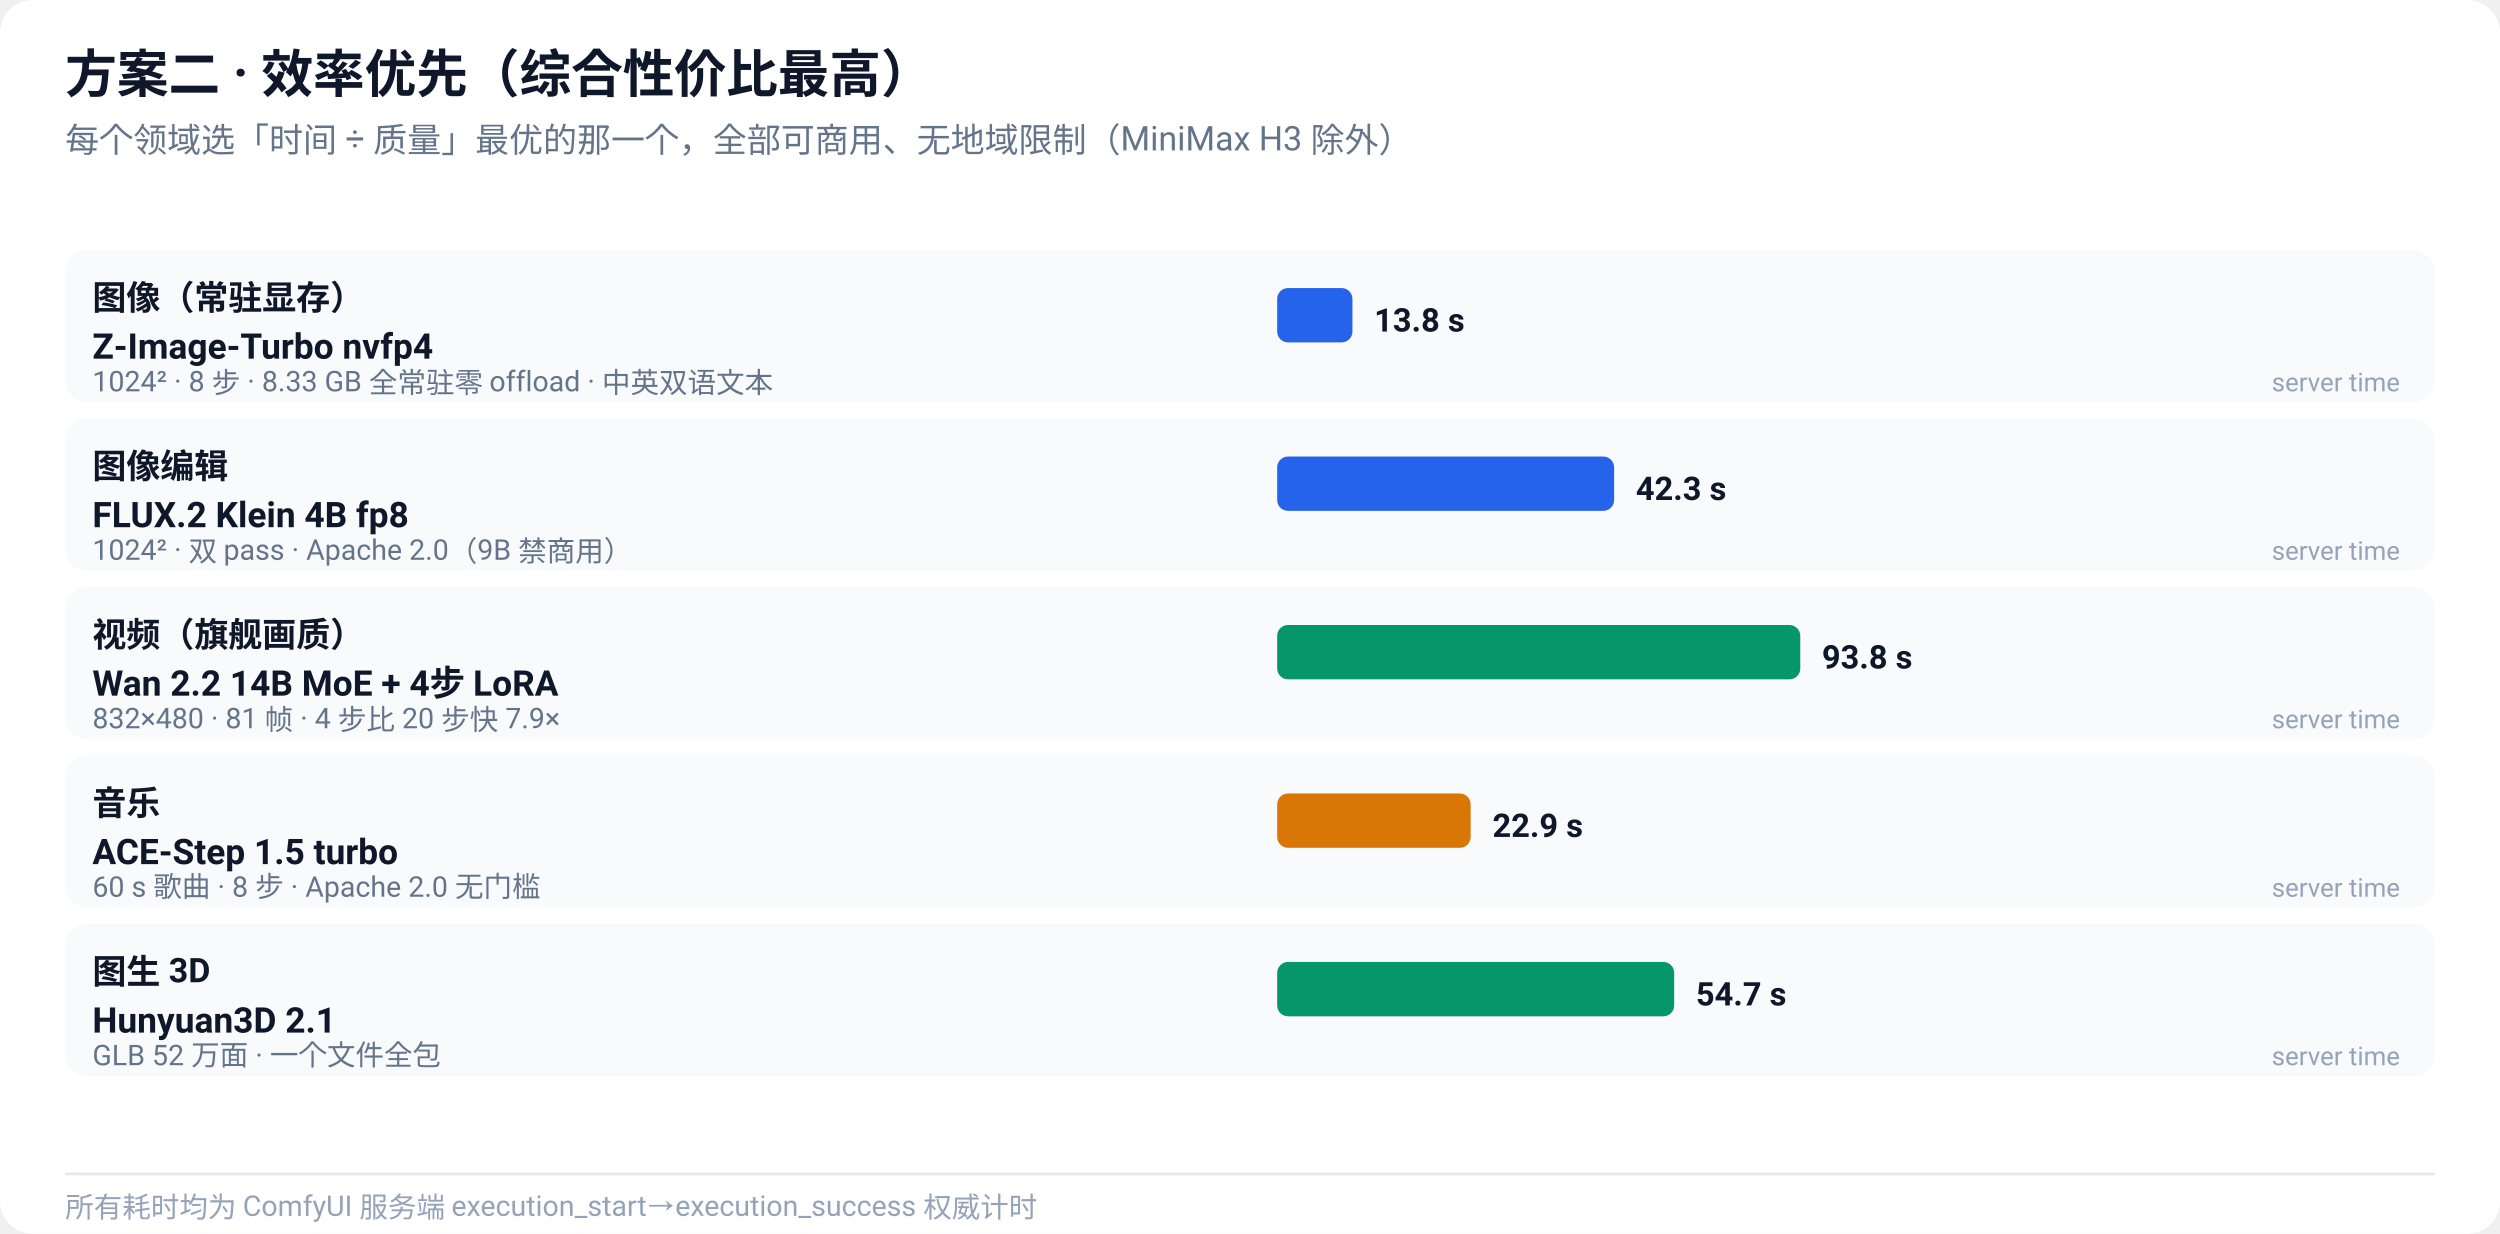
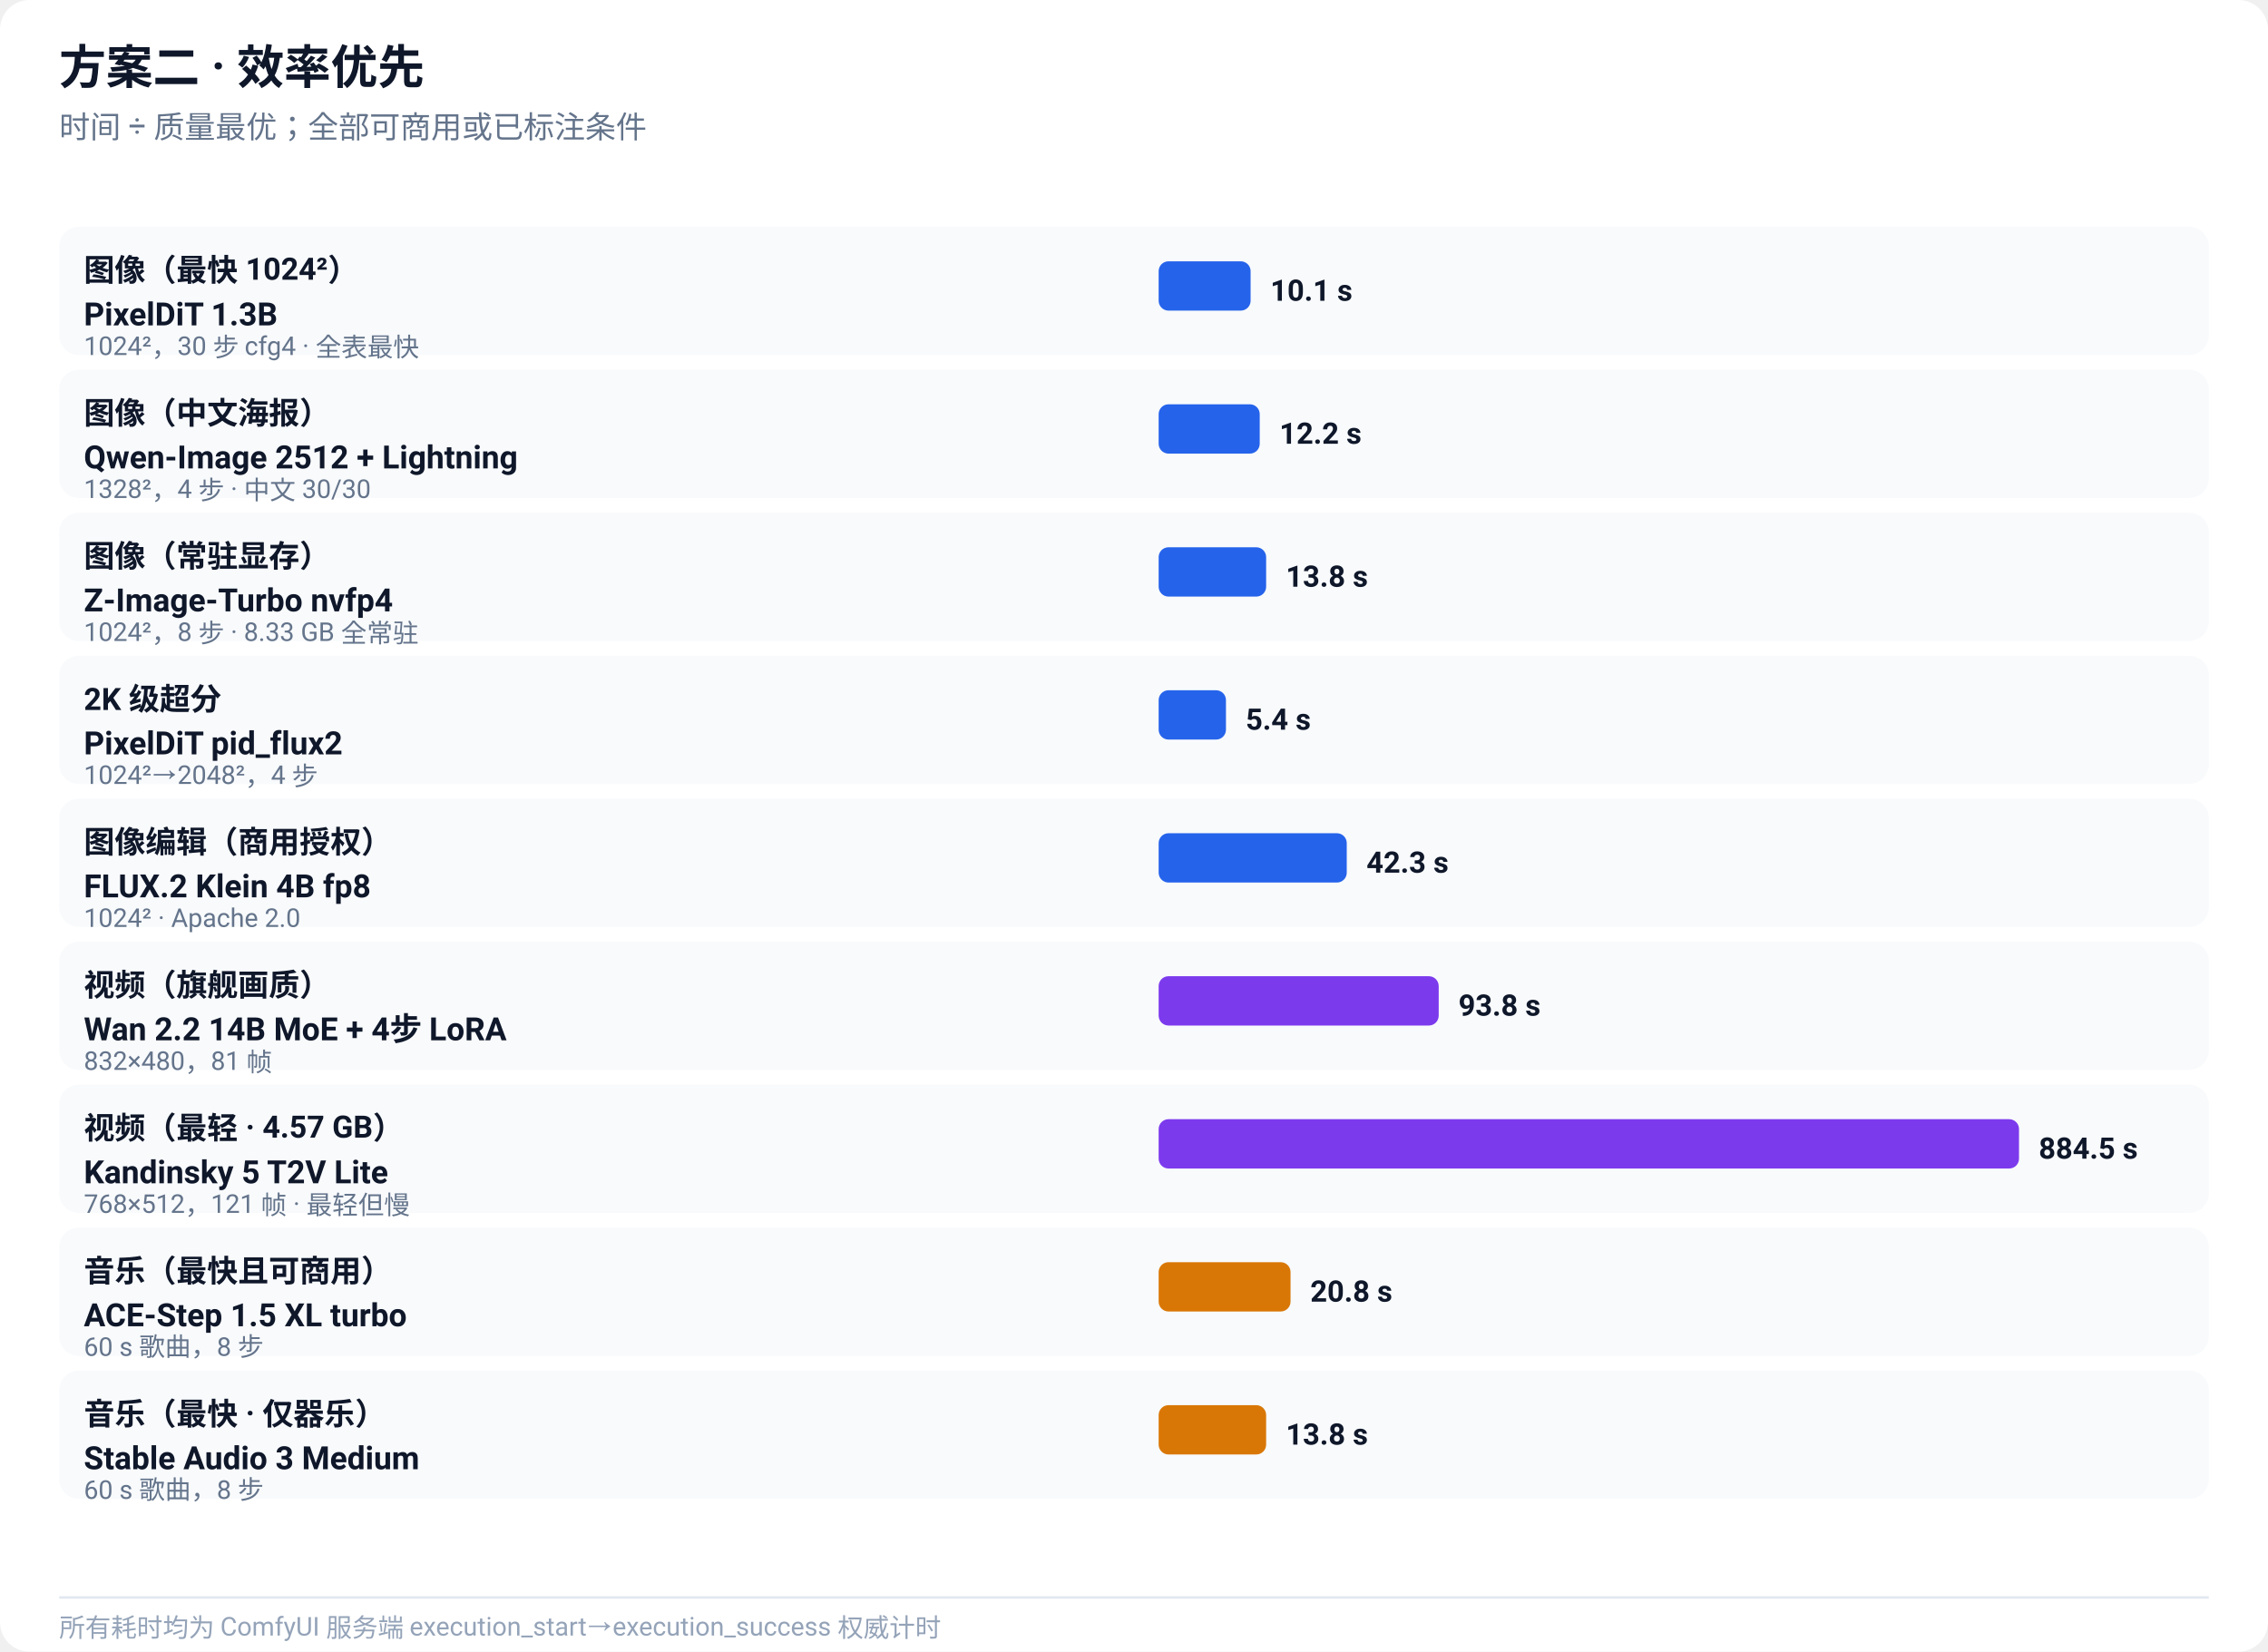
- <svg xmlns="http://www.w3.org/2000/svg" viewBox="0 0 920 454" width="920" height="454" role="img" aria-label="方案二 · 效率优先（综合性价比最高）">
-   <rect x="0.0" y="0.0" width="920.0" height="454.0" rx="12" fill="#ffffff" />
-   <text x="24" y="34" font-family="-apple-system,'Segoe UI',Roboto,Helvetica,Arial,sans-serif" font-size="19" fill="#0f172a" font-weight="700">方案二 · 效率优先（综合性价比最高）</text>
-   <text x="24" y="56" font-family="-apple-system,'Segoe UI',Roboto,Helvetica,Arial,sans-serif" font-size="12.5" fill="#64748b">每个领域选「时间 ÷ 质量」最优的那一个，全部可商用、无地域限制（MiniMax H3 除外）</text>
-   <rect x="24.0" y="92.0" width="872.0" height="56.0" rx="8" fill="#f8fafc" />
-   <text x="34" y="114" font-family="-apple-system,'Segoe UI',Roboto,Helvetica,Arial,sans-serif" font-size="12.5" fill="#0f172a" font-weight="700">图像（常驻显存）</text>
-   <text x="34" y="132" font-family="-apple-system,'Segoe UI',Roboto,Helvetica,Arial,sans-serif" font-size="13" fill="#0f172a" font-weight="600">Z-Image-Turbo nvfp4</text>
-   <text x="34" y="144" font-family="-apple-system,'Segoe UI',Roboto,Helvetica,Arial,sans-serif" font-size="10.5" fill="#64748b">1024² · 8 步 · 8.33 GB 全常驻零 offload · 中英双语文本</text>
-   <rect x="470.0" y="106.0" width="27.7" height="20.0" rx="4" fill="#2563eb" />
-   <text x="505.69" y="122" font-family="-apple-system,'Segoe UI',Roboto,Helvetica,Arial,sans-serif" font-size="12" fill="#0f172a" font-weight="700">13.8 s</text>
-   <text x="836" y="144" font-family="-apple-system,'Segoe UI',Roboto,Helvetica,Arial,sans-serif" font-size="9.5" fill="#94a3b8">server time</text>
-   <rect x="24.0" y="154.0" width="872.0" height="56.0" rx="8" fill="#f8fafc" />
-   <text x="34" y="176" font-family="-apple-system,'Segoe UI',Roboto,Helvetica,Arial,sans-serif" font-size="12.5" fill="#0f172a" font-weight="700">图像编辑</text>
-   <text x="34" y="194" font-family="-apple-system,'Segoe UI',Roboto,Helvetica,Arial,sans-serif" font-size="13" fill="#0f172a" font-weight="600">FLUX.2 Klein 4B fp8</text>
-   <text x="34" y="206" font-family="-apple-system,'Segoe UI',Roboto,Helvetica,Arial,sans-serif" font-size="10.5" fill="#64748b">1024² · 双 pass · Apache 2.0（9B 禁商用）</text>
-   <rect x="470.0" y="168.0" width="124.0" height="20.0" rx="4" fill="#2563eb" />
-   <text x="601.989" y="184" font-family="-apple-system,'Segoe UI',Roboto,Helvetica,Arial,sans-serif" font-size="12" fill="#0f172a" font-weight="700">42.3 s</text>
-   <text x="836" y="206" font-family="-apple-system,'Segoe UI',Roboto,Helvetica,Arial,sans-serif" font-size="9.5" fill="#94a3b8">server time</text>
-   <rect x="24.0" y="216.0" width="872.0" height="56.0" rx="8" fill="#f8fafc" />
-   <text x="34" y="238" font-family="-apple-system,'Segoe UI',Roboto,Helvetica,Arial,sans-serif" font-size="12.5" fill="#0f172a" font-weight="700">视频（旗舰画质）</text>
-   <text x="34" y="256" font-family="-apple-system,'Segoe UI',Roboto,Helvetica,Arial,sans-serif" font-size="13" fill="#0f172a" font-weight="600">Wan 2.2 14B MoE + 4步 LoRA</text>
-   <text x="34" y="268" font-family="-apple-system,'Segoe UI',Roboto,Helvetica,Arial,sans-serif" font-size="10.5" fill="#64748b">832×480 · 81 帧 · 4 步比 20 步快 7.9×</text>
-   <rect x="470.0" y="230.0" width="192.5" height="20.0" rx="4" fill="#059669" />
-   <text x="670.456" y="246" font-family="-apple-system,'Segoe UI',Roboto,Helvetica,Arial,sans-serif" font-size="12" fill="#0f172a" font-weight="700">93.8 s</text>
-   <text x="836" y="268" font-family="-apple-system,'Segoe UI',Roboto,Helvetica,Arial,sans-serif" font-size="9.5" fill="#94a3b8">server time</text>
-   <rect x="24.0" y="278.0" width="872.0" height="56.0" rx="8" fill="#f8fafc" />
-   <text x="34" y="300" font-family="-apple-system,'Segoe UI',Roboto,Helvetica,Arial,sans-serif" font-size="12.5" fill="#0f172a" font-weight="700">音乐</text>
-   <text x="34" y="318" font-family="-apple-system,'Segoe UI',Roboto,Helvetica,Arial,sans-serif" font-size="13" fill="#0f172a" font-weight="600">ACE-Step 1.5 turbo</text>
-   <text x="34" y="330" font-family="-apple-system,'Segoe UI',Roboto,Helvetica,Arial,sans-serif" font-size="10.5" fill="#64748b">60 s 歌曲 · 8 步 · Apache 2.0 无门槛</text>
-   <rect x="470.0" y="292.0" width="71.2" height="20.0" rx="4" fill="#d97706" />
-   <text x="549.232" y="308" font-family="-apple-system,'Segoe UI',Roboto,Helvetica,Arial,sans-serif" font-size="12" fill="#0f172a" font-weight="700">22.9 s</text>
-   <text x="836" y="330" font-family="-apple-system,'Segoe UI',Roboto,Helvetica,Arial,sans-serif" font-size="9.5" fill="#94a3b8">server time</text>
-   <rect x="24.0" y="340.0" width="872.0" height="56.0" rx="8" fill="#f8fafc" />
-   <text x="34" y="362" font-family="-apple-system,'Segoe UI',Roboto,Helvetica,Arial,sans-serif" font-size="12.5" fill="#0f172a" font-weight="700">图生 3D</text>
-   <text x="34" y="380" font-family="-apple-system,'Segoe UI',Roboto,Helvetica,Arial,sans-serif" font-size="13" fill="#0f172a" font-weight="600">Hunyuan3D 2.1</text>
-   <text x="34" y="392" font-family="-apple-system,'Segoe UI',Roboto,Helvetica,Arial,sans-serif" font-size="10.5" fill="#64748b">GLB 52 万面 · 一个文件全包</text>
-   <rect x="470.0" y="354.0" width="146.1" height="20.0" rx="4" fill="#059669" />
-   <text x="624.091" y="370" font-family="-apple-system,'Segoe UI',Roboto,Helvetica,Arial,sans-serif" font-size="12" fill="#0f172a" font-weight="700">54.7 s</text>
-   <text x="836" y="392" font-family="-apple-system,'Segoe UI',Roboto,Helvetica,Arial,sans-serif" font-size="9.5" fill="#94a3b8">server time</text>
-   <line x1="24.0" y1="432.0" x2="896.0" y2="432.0" stroke="#e2e8f0" stroke-width="1" />
-   <text x="24" y="448" font-family="-apple-system,'Segoe UI',Roboto,Helvetica,Arial,sans-serif" font-size="10.5" fill="#94a3b8">所有耗时均为 ComfyUI 服务端 execution_start→execution_success 权威计时</text>
+ <svg xmlns="http://www.w3.org/2000/svg" viewBox="0 0 920 670" width="920" height="670" role="img" aria-label="方案二 · 效率优先">
+   <rect x="0.0" y="0.0" width="920.0" height="670.0" rx="12" fill="#ffffff" />
+   <text x="24.0" y="34.0" font-family="-apple-system,'Segoe UI',Roboto,Helvetica,Arial,sans-serif" font-size="19" fill="#0f172a" font-weight="700">方案二 · 效率优先</text>
+   <text x="24.0" y="56.0" font-family="-apple-system,'Segoe UI',Roboto,Helvetica,Arial,sans-serif" font-size="12.5" fill="#64748b">时间 ÷ 质量最优；全部可商用或已标注条件</text>
+   <rect x="24.0" y="92.0" width="872.0" height="52.0" rx="8" fill="#f8fafc" />
+   <text x="34.0" y="114.0" font-family="-apple-system,'Segoe UI',Roboto,Helvetica,Arial,sans-serif" font-size="12.5" fill="#0f172a" font-weight="700">图像（最快 1024²）</text>
+   <text x="34.0" y="132.0" font-family="-apple-system,'Segoe UI',Roboto,Helvetica,Arial,sans-serif" font-size="13" fill="#0f172a" font-weight="600">PixelDiT 1.3B</text>
+   <text x="34.0" y="144.0" font-family="-apple-system,'Segoe UI',Roboto,Helvetica,Arial,sans-serif" font-size="10.5" fill="#64748b">1024²，30 步 cfg4 · 全表最快</text>
+   <rect x="470.0" y="106.0" width="37.3" height="20.0" rx="4" fill="#2563eb" />
+   <text x="515.3" y="122.0" font-family="-apple-system,'Segoe UI',Roboto,Helvetica,Arial,sans-serif" font-size="12" fill="#0f172a" font-weight="700">10.1 s</text>
+   <rect x="24.0" y="150.0" width="872.0" height="52.0" rx="8" fill="#f8fafc" />
+   <text x="34.0" y="172.0" font-family="-apple-system,'Segoe UI',Roboto,Helvetica,Arial,sans-serif" font-size="12.5" fill="#0f172a" font-weight="700">图像（中文海报）</text>
+   <text x="34.0" y="190.0" font-family="-apple-system,'Segoe UI',Roboto,Helvetica,Arial,sans-serif" font-size="13" fill="#0f172a" font-weight="600">Qwen-Image 2512 + Lightning</text>
+   <text x="34.0" y="202.0" font-family="-apple-system,'Segoe UI',Roboto,Helvetica,Arial,sans-serif" font-size="10.5" fill="#64748b">1328²，4 步 · 中文 30/30</text>
+   <rect x="470.0" y="164.0" width="41.0" height="20.0" rx="4" fill="#2563eb" />
+   <text x="519.0" y="180.0" font-family="-apple-system,'Segoe UI',Roboto,Helvetica,Arial,sans-serif" font-size="12" fill="#0f172a" font-weight="700">12.2 s</text>
+   <rect x="24.0" y="208.0" width="872.0" height="52.0" rx="8" fill="#f8fafc" />
+   <text x="34.0" y="230.0" font-family="-apple-system,'Segoe UI',Roboto,Helvetica,Arial,sans-serif" font-size="12.5" fill="#0f172a" font-weight="700">图像（常驻显存）</text>
+   <text x="34.0" y="248.0" font-family="-apple-system,'Segoe UI',Roboto,Helvetica,Arial,sans-serif" font-size="13" fill="#0f172a" font-weight="600">Z-Image-Turbo nvfp4</text>
+   <text x="34.0" y="260.0" font-family="-apple-system,'Segoe UI',Roboto,Helvetica,Arial,sans-serif" font-size="10.5" fill="#64748b">1024²，8 步 · 8.33 GB 全常驻</text>
+   <rect x="470.0" y="222.0" width="43.6" height="20.0" rx="4" fill="#2563eb" />
+   <text x="521.6" y="238.0" font-family="-apple-system,'Segoe UI',Roboto,Helvetica,Arial,sans-serif" font-size="12" fill="#0f172a" font-weight="700">13.8 s</text>
+   <rect x="24.0" y="266.0" width="872.0" height="52.0" rx="8" fill="#f8fafc" />
+   <text x="34.0" y="288.0" font-family="-apple-system,'Segoe UI',Roboto,Helvetica,Arial,sans-serif" font-size="12.5" fill="#0f172a" font-weight="700">2K 级超分</text>
+   <text x="34.0" y="306.0" font-family="-apple-system,'Segoe UI',Roboto,Helvetica,Arial,sans-serif" font-size="13" fill="#0f172a" font-weight="600">PixelDiT pid_flux2</text>
+   <text x="34.0" y="318.0" font-family="-apple-system,'Segoe UI',Roboto,Helvetica,Arial,sans-serif" font-size="10.5" fill="#64748b">1024²→2048²，4 步</text>
+   <rect x="470.0" y="280.0" width="27.3" height="20.0" rx="4" fill="#2563eb" />
+   <text x="505.3" y="296.0" font-family="-apple-system,'Segoe UI',Roboto,Helvetica,Arial,sans-serif" font-size="12" fill="#0f172a" font-weight="700">5.4 s</text>
+   <rect x="24.0" y="324.0" width="872.0" height="52.0" rx="8" fill="#f8fafc" />
+   <text x="34.0" y="346.0" font-family="-apple-system,'Segoe UI',Roboto,Helvetica,Arial,sans-serif" font-size="12.5" fill="#0f172a" font-weight="700">图像编辑（商用授权）</text>
+   <text x="34.0" y="364.0" font-family="-apple-system,'Segoe UI',Roboto,Helvetica,Arial,sans-serif" font-size="13" fill="#0f172a" font-weight="600">FLUX.2 Klein 4B fp8</text>
+   <text x="34.0" y="376.0" font-family="-apple-system,'Segoe UI',Roboto,Helvetica,Arial,sans-serif" font-size="10.5" fill="#64748b">1024² · Apache 2.0</text>
+   <rect x="470.0" y="338.0" width="76.3" height="20.0" rx="4" fill="#2563eb" />
+   <text x="554.3" y="354.0" font-family="-apple-system,'Segoe UI',Roboto,Helvetica,Arial,sans-serif" font-size="12" fill="#0f172a" font-weight="700">42.3 s</text>
+   <rect x="24.0" y="382.0" width="872.0" height="52.0" rx="8" fill="#f8fafc" />
+   <text x="34.0" y="404.0" font-family="-apple-system,'Segoe UI',Roboto,Helvetica,Arial,sans-serif" font-size="12.5" fill="#0f172a" font-weight="700">视频（旗舰画质）</text>
+   <text x="34.0" y="422.0" font-family="-apple-system,'Segoe UI',Roboto,Helvetica,Arial,sans-serif" font-size="13" fill="#0f172a" font-weight="600">Wan 2.2 14B MoE + 4步 LoRA</text>
+   <text x="34.0" y="434.0" font-family="-apple-system,'Segoe UI',Roboto,Helvetica,Arial,sans-serif" font-size="10.5" fill="#64748b">832×480，81 帧</text>
+   <rect x="470.0" y="396.0" width="113.6" height="20.0" rx="4" fill="#7c3aed" />
+   <text x="591.6" y="412.0" font-family="-apple-system,'Segoe UI',Roboto,Helvetica,Arial,sans-serif" font-size="12" fill="#0f172a" font-weight="700">93.8 s</text>
+   <rect x="24.0" y="440.0" width="872.0" height="52.0" rx="8" fill="#f8fafc" />
+   <text x="34.0" y="462.0" font-family="-apple-system,'Segoe UI',Roboto,Helvetica,Arial,sans-serif" font-size="12.5" fill="#0f172a" font-weight="700">视频（最轻 · 4.57 GB）</text>
+   <text x="34.0" y="480.0" font-family="-apple-system,'Segoe UI',Roboto,Helvetica,Arial,sans-serif" font-size="13" fill="#0f172a" font-weight="600">Kandinsky 5 T2V Lite</text>
+   <text x="34.0" y="492.0" font-family="-apple-system,'Segoe UI',Roboto,Helvetica,Arial,sans-serif" font-size="10.5" fill="#64748b">768×512，121 帧 · 最轻但慢</text>
+   <rect x="470.0" y="454.0" width="349.0" height="20.0" rx="4" fill="#7c3aed" />
+   <text x="827.0" y="470.0" font-family="-apple-system,'Segoe UI',Roboto,Helvetica,Arial,sans-serif" font-size="12" fill="#0f172a" font-weight="700">884.5 s</text>
+   <rect x="24.0" y="498.0" width="872.0" height="52.0" rx="8" fill="#f8fafc" />
+   <text x="34.0" y="520.0" font-family="-apple-system,'Segoe UI',Roboto,Helvetica,Arial,sans-serif" font-size="12.5" fill="#0f172a" font-weight="700">音乐（最快且可商用）</text>
+   <text x="34.0" y="538.0" font-family="-apple-system,'Segoe UI',Roboto,Helvetica,Arial,sans-serif" font-size="13" fill="#0f172a" font-weight="600">ACE-Step 1.5 XL turbo</text>
+   <text x="34.0" y="550.0" font-family="-apple-system,'Segoe UI',Roboto,Helvetica,Arial,sans-serif" font-size="10.5" fill="#64748b">60 s 歌曲，8 步</text>
+   <rect x="470.0" y="512.0" width="53.5" height="20.0" rx="4" fill="#d97706" />
+   <text x="531.5" y="528.0" font-family="-apple-system,'Segoe UI',Roboto,Helvetica,Arial,sans-serif" font-size="12" fill="#0f172a" font-weight="700">20.8 s</text>
+   <rect x="24.0" y="556.0" width="872.0" height="52.0" rx="8" fill="#f8fafc" />
+   <text x="34.0" y="578.0" font-family="-apple-system,'Segoe UI',Roboto,Helvetica,Arial,sans-serif" font-size="12.5" fill="#0f172a" font-weight="700">音乐（最快 · 仅器乐）</text>
+   <text x="34.0" y="596.0" font-family="-apple-system,'Segoe UI',Roboto,Helvetica,Arial,sans-serif" font-size="13" fill="#0f172a" font-weight="600">Stable Audio 3 Medium</text>
+   <text x="34.0" y="608.0" font-family="-apple-system,'Segoe UI',Roboto,Helvetica,Arial,sans-serif" font-size="10.5" fill="#64748b">60 s 歌曲，8 步</text>
+   <rect x="470.0" y="570.0" width="43.6" height="20.0" rx="4" fill="#d97706" />
+   <text x="521.6" y="586.0" font-family="-apple-system,'Segoe UI',Roboto,Helvetica,Arial,sans-serif" font-size="12" fill="#0f172a" font-weight="700">13.8 s</text>
+   <line x1="24.0" y1="648.0" x2="896.0" y2="648.0" stroke="#e2e8f0" stroke-width="1" />
+   <text x="24.0" y="664.0" font-family="-apple-system,'Segoe UI',Roboto,Helvetica,Arial,sans-serif" font-size="10.5" fill="#94a3b8">所有耗时均为 ComfyUI 服务端 execution_start→execution_success 权威计时</text>
</svg>
